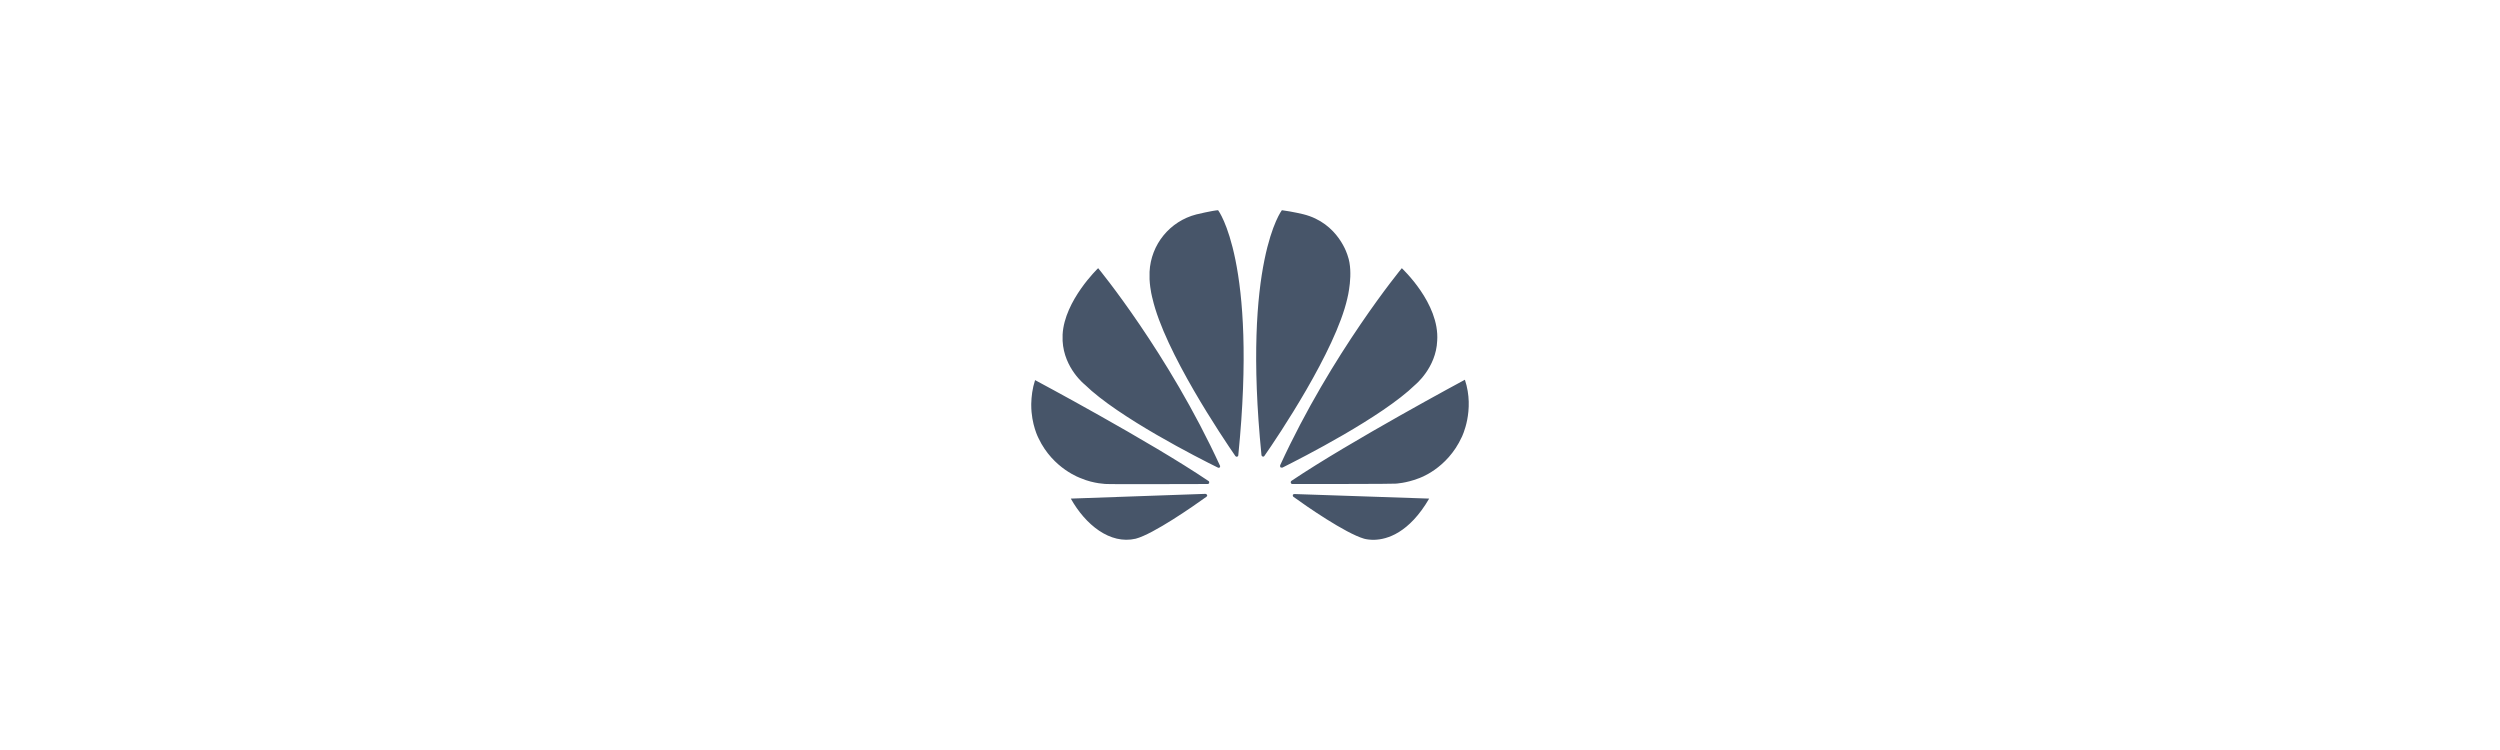
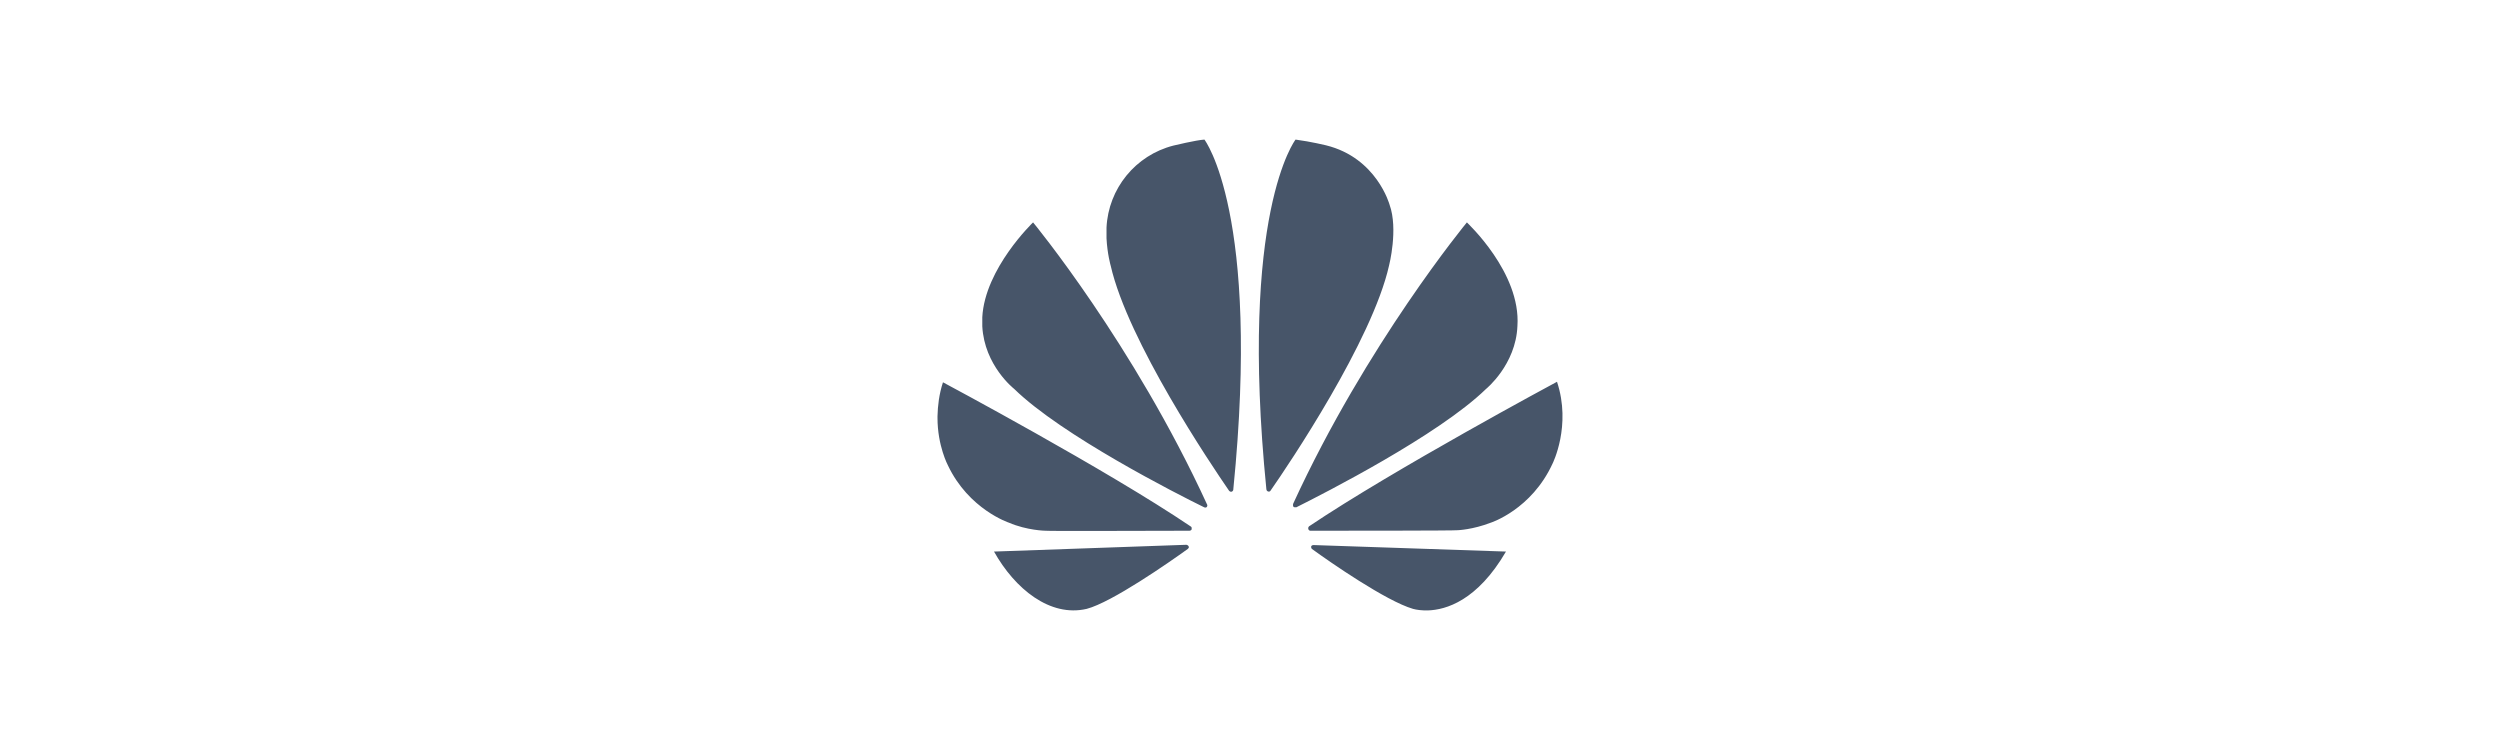
<svg xmlns="http://www.w3.org/2000/svg" viewBox="0 0 160 48" role="img" aria-label="Huawei">
-   <g fill="#475569" transform="translate(66 10) scale(1.166667) translate(0 0)">
-     <path fill="#475569" d="M3.67 6.14S1.82 7.91 1.72 9.78v.35c.08 1.51 1.22 2.4 1.22 2.4 1.83 1.79 6.26 4.04 7.3 4.55 0 0 .06.03.1-.01l.02-.04v-.04C7.52 10.8 3.67 6.14 3.67 6.14zM9.65 18.6c-.02-.08-.1-.08-.1-.08l-7.38.26c.8 1.43 2.15 2.53 3.56 2.2.96-.25 3.16-1.78 3.88-2.3.06-.05.04-.09.04-.09zm.08-.78C6.49 15.63.21 12.28.21 12.28c-.15.46-.2.9-.21 1.3v.07c0 1.07.4 1.82.4 1.82.8 1.69 2.34 2.2 2.34 2.2.7.3 1.4.31 1.4.31.12.02 4.4 0 5.54 0 .05 0 .08-.05.08-.05v-.06c0-.03-.03-.05-.03-.05zM9.06 3.19a3.42 3.42 0 00-2.57 3.15v.41c.03.6.16 1.05.16 1.05.66 2.9 3.86 7.65 4.55 8.65.05.05.1.03.1.03a.1.1 0 00.06-.1c1.06-10.6-1.11-13.42-1.11-13.42-.32.02-1.19.23-1.19.23zm8.299 2.27s-.49-1.8-2.44-2.28c0 0-.57-.14-1.17-.22 0 0-2.18 2.81-1.12 13.43.01.07.06.08.06.08.07.03.1-.03.1-.03.72-1.03 3.9-5.76 4.55-8.64 0 0 .36-1.4.02-2.34zm-2.92 13.07s-.07 0-.09.05c0 0-.01.07.03.1.7.51 2.85 2 3.88 2.3 0 0 .16.05.43.06h.14c.69-.02 1.9-.37 3-2.26l-7.4-.25zm7.83-8.41c.14-2.06-1.94-3.97-1.94-3.98 0 0-3.85 4.66-6.67 10.8 0 0-.03.08.02.13l.04.01h.06c1.06-.53 5.46-2.77 7.28-4.54 0 0 1.15-.93 1.21-2.42zm1.52 2.14s-6.28 3.37-9.52 5.55c0 0-.05.04-.03.11 0 0 .03.06.07.06 1.16 0 5.56 0 5.67-.02 0 0 .57-.02 1.27-.29 0 0 1.56-.5 2.37-2.27 0 0 .73-1.45.17-3.14z" />
+   <g fill="#475569" transform="translate(60,4) scale(1.666667) translate(0,0)">
+     <path d="M3.67 6.14S1.82 7.91 1.72 9.78v.35c.08 1.51 1.22 2.4 1.22 2.4 1.83 1.79 6.26 4.04 7.3 4.55 0 0 .06.03.1-.01l.02-.04v-.04C7.52 10.8 3.67 6.14 3.67 6.14zM9.65 18.6c-.02-.08-.1-.08-.1-.08l-7.38.26c.8 1.43 2.15 2.53 3.56 2.2.96-.25 3.16-1.78 3.88-2.3.06-.05.04-.09.04-.09zm.08-.78C6.49 15.63.21 12.28.21 12.28c-.15.46-.2.9-.21 1.3v.07c0 1.07.4 1.82.4 1.82.8 1.69 2.34 2.2 2.34 2.2.7.3 1.4.31 1.4.31.12.02 4.4 0 5.54 0 .05 0 .08-.05.08-.05v-.06c0-.03-.03-.05-.03-.05zM9.06 3.19a3.42 3.42 0 00-2.57 3.15v.41c.03.6.16 1.05.16 1.05.66 2.9 3.86 7.65 4.55 8.65.05.05.1.03.1.03a.1.1 0 00.06-.1c1.06-10.6-1.11-13.42-1.11-13.42-.32.02-1.19.23-1.19.23zm8.299 2.27s-.49-1.8-2.44-2.28c0 0-.57-.14-1.17-.22 0 0-2.18 2.81-1.12 13.43.01.07.06.08.06.08.07.03.1-.03.1-.03.72-1.03 3.9-5.76 4.55-8.64 0 0 .36-1.4.02-2.34zm-2.92 13.07s-.07 0-.09.05c0 0-.01.07.03.1.7.51 2.85 2 3.88 2.3 0 0 .16.05.43.06h.14c.69-.02 1.9-.37 3-2.26l-7.4-.25zm7.83-8.41c.14-2.06-1.94-3.97-1.94-3.98 0 0-3.85 4.66-6.67 10.8 0 0-.03.08.02.13l.04.01h.06c1.06-.53 5.46-2.77 7.28-4.54 0 0 1.15-.93 1.21-2.42zm1.52 2.14s-6.28 3.37-9.52 5.55c0 0-.05.04-.03.11 0 0 .03.06.07.06 1.16 0 5.56 0 5.67-.02 0 0 .57-.02 1.27-.29 0 0 1.56-.5 2.37-2.27 0 0 .73-1.45.17-3.14z" fill="#475569" />
  </g>
</svg>
